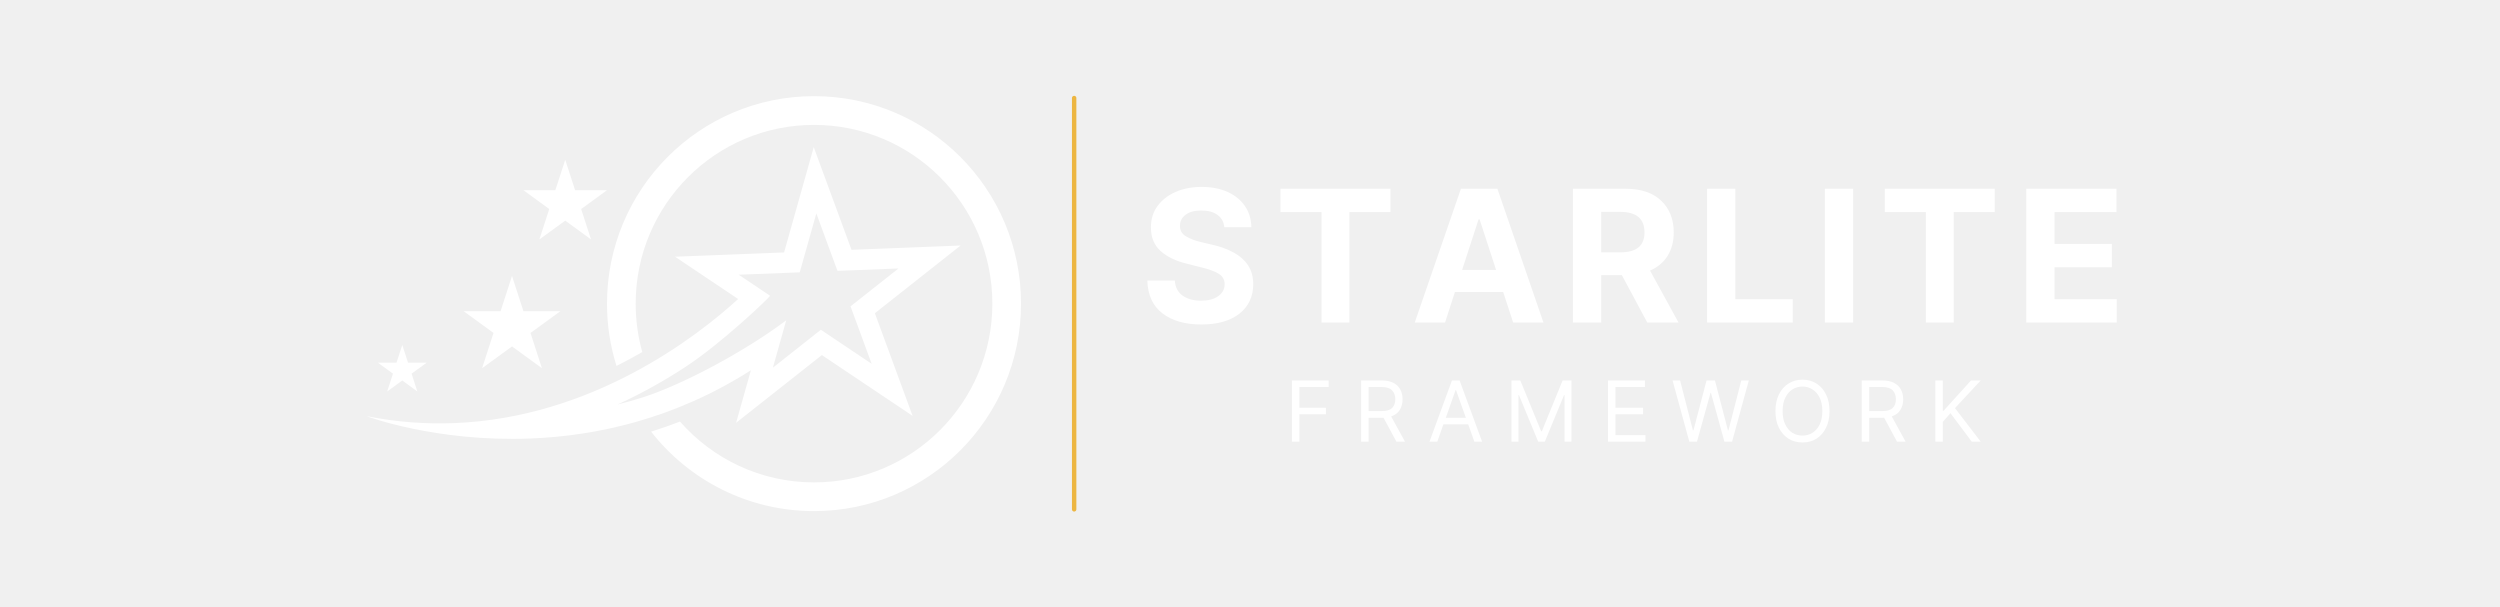
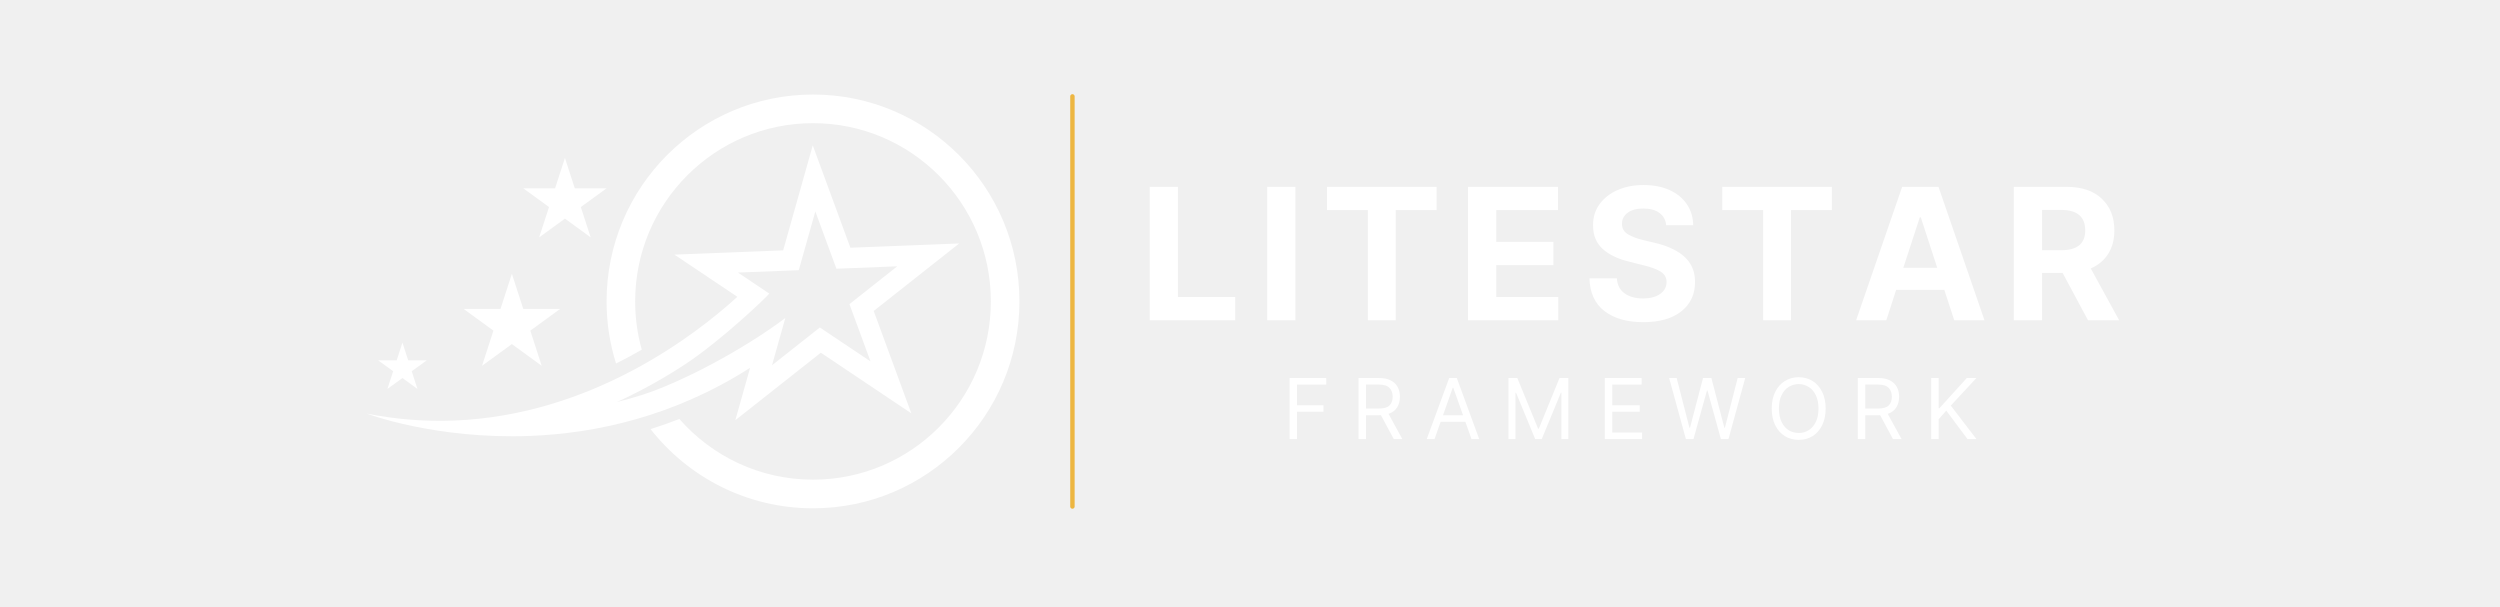
<svg xmlns="http://www.w3.org/2000/svg" width="400" zoomAndPan="magnify" viewBox="0 0 300 72.75" height="97" preserveAspectRatio="xMidYMid meet" version="1.0">
  <defs>
-     <clipPath id="4057413f7a">
-       <path d="M 43.984 17.617 L 115.801 17.617 L 115.801 52.996 L 43.984 52.996 Z M 43.984 17.617 " clip-rule="nonzero" />
+     <clipPath id="6648aff79c">
+       <path d="M 44.016 17.402 L 115.629 17.402 L 115.629 52.684 L 44.016 52.684 Z M 44.016 17.402 " clip-rule="nonzero" />
    </clipPath>
-     <clipPath id="932b96152a">
-       <path d="M 72.641 11.496 L 122.523 11.496 L 122.523 61.379 L 72.641 61.379 Z M 72.641 11.496 " clip-rule="nonzero" />
+     <clipPath id="ff720afe05">
+       <path d="M 72.59 11.297 L 122.332 11.297 L 122.332 61 L 72.59 61 Z M 72.59 11.297 " clip-rule="nonzero" />
    </clipPath>
  </defs>
-   <g clip-path="url(#4057413f7a)">
-     <path fill="#ffffff" d="M 74.094 48.543 C 77.266 47.094 80.023 45.496 82.281 44.012 C 86.594 41.18 92.113 35.914 92.414 35.496 L 90.395 34.141 L 88.641 32.965 L 94.188 32.75 L 95.969 32.68 L 96.453 30.961 L 97.961 25.609 L 99.879 30.828 L 100.496 32.5 L 102.277 32.434 L 107.82 32.215 L 103.461 35.656 L 102.062 36.762 L 102.68 38.438 L 104.598 43.656 L 99.984 40.566 L 98.504 39.57 L 97.105 40.676 L 92.746 44.121 L 93.496 41.461 L 94.254 38.77 L 94.348 38.438 C 89.043 42.414 81.621 46.25 77.184 47.668 C 76.168 47.992 75.137 48.285 74.094 48.543 Z M 63.66 52.621 C 71.523 52.312 80.891 50.309 90.109 44.43 L 88.332 50.734 L 98.625 42.609 L 109.512 49.906 L 104.984 37.586 L 115.27 29.461 L 102.18 29.977 L 97.648 17.656 L 94.09 30.293 L 81 30.805 L 88.578 35.883 C 83.594 40.43 71.082 50.125 54.504 50.773 C 51.156 50.902 47.637 50.668 43.984 49.938 C 43.984 49.938 52.234 53.066 63.66 52.621 " fill-opacity="1" fill-rule="nonzero" />
+   <g clip-path="url(#6648aff79c)">
+     <path fill="#ffffff" d="M 74.039 48.242 C 77.203 46.793 79.953 45.203 82.203 43.723 C 86.504 40.898 92.012 35.648 92.309 35.23 L 90.297 33.879 L 88.547 32.707 L 94.078 32.492 L 95.852 32.422 L 96.336 30.707 L 97.84 25.371 L 99.754 30.574 L 100.371 32.246 L 102.145 32.176 L 107.672 31.957 L 103.328 35.391 L 101.934 36.496 L 102.547 38.164 L 104.461 43.367 L 99.859 40.289 L 98.383 39.297 L 96.988 40.398 L 92.641 43.832 L 93.387 41.18 L 94.145 38.496 L 94.238 38.164 C 88.949 42.133 81.547 45.953 77.121 47.367 C 76.105 47.691 75.078 47.984 74.039 48.242 Z M 63.637 52.309 C 71.477 52 80.82 50.004 90.012 44.137 L 88.238 50.426 L 98.5 42.324 L 109.359 49.602 L 104.844 37.316 L 115.102 29.215 L 102.047 29.727 L 97.531 17.441 L 93.98 30.043 L 80.926 30.555 L 88.484 35.617 C 83.512 40.148 71.035 49.816 54.508 50.465 C 51.168 50.594 47.656 50.359 44.016 49.633 C 44.016 49.633 52.242 52.754 63.637 52.309 " fill-opacity="1" fill-rule="nonzero" />
  </g>
-   <g clip-path="url(#932b96152a)">
-     <path fill="#ffffff" d="M 97.68 11.539 C 83.961 11.539 72.84 22.688 72.84 36.438 C 72.84 39.043 73.238 41.551 73.98 43.91 C 75.059 43.371 76.09 42.812 77.074 42.246 C 76.555 40.398 76.281 38.449 76.281 36.438 C 76.281 24.59 85.863 14.988 97.68 14.988 C 109.504 14.988 119.082 24.59 119.082 36.438 C 119.082 48.285 109.504 57.887 97.68 57.887 C 91.27 57.887 85.52 55.062 81.598 50.586 C 80.457 51.031 79.301 51.434 78.133 51.801 C 82.68 57.605 89.746 61.332 97.68 61.332 C 111.402 61.332 122.523 50.184 122.523 36.438 C 122.523 22.688 111.402 11.539 97.68 11.539 " fill-opacity="1" fill-rule="nonzero" />
+   <g clip-path="url(#ff720afe05)">
+     <path fill="#ffffff" d="M 97.562 11.344 C 83.879 11.344 72.789 22.457 72.789 36.168 C 72.789 38.766 73.188 41.27 73.926 43.621 C 75 43.082 76.031 42.527 77.012 41.961 C 76.496 40.121 76.219 38.176 76.219 36.168 C 76.219 24.355 85.777 14.781 97.562 14.781 C 109.348 14.781 118.902 24.355 118.902 36.168 C 118.902 47.984 109.348 57.559 97.562 57.559 C 91.168 57.559 85.434 54.742 81.523 50.277 C 80.383 50.723 79.23 51.125 78.066 51.492 C 82.602 57.277 89.648 60.996 97.562 60.996 C 111.242 60.996 122.332 49.879 122.332 36.168 C 122.332 22.457 111.242 11.344 97.562 11.344 " fill-opacity="1" fill-rule="nonzero" />
  </g>
-   <path fill="#ffffff" d="M 61.441 33.113 L 62.812 37.34 L 67.25 37.34 L 63.66 39.953 L 65.031 44.184 L 61.441 41.57 L 57.852 44.184 L 59.223 39.953 L 55.637 37.34 L 60.07 37.34 L 61.441 33.113 " fill-opacity="1" fill-rule="nonzero" />
-   <path fill="#ffffff" d="M 67.828 19.176 L 69.012 22.824 L 72.84 22.824 L 69.738 25.082 L 70.922 28.73 L 67.828 26.473 L 64.727 28.73 L 65.91 25.082 L 62.812 22.824 L 66.641 22.824 L 67.828 19.176 " fill-opacity="1" fill-rule="nonzero" />
-   <path fill="#ffffff" d="M 48.273 41.395 L 48.965 43.523 L 51.199 43.523 L 49.391 44.84 L 50.078 46.973 L 48.273 45.656 L 46.465 46.973 L 47.156 44.84 L 45.348 43.523 L 47.582 43.523 L 48.273 41.395 " fill-opacity="1" fill-rule="nonzero" />
-   <path fill="#ffffff" d="M 146.914 27.262 C 146.855 26.637 146.586 26.145 146.105 25.793 C 145.625 25.438 144.98 25.262 144.172 25.262 C 143.336 25.262 142.703 25.434 142.262 25.781 C 141.816 26.121 141.598 26.547 141.598 27.062 C 141.578 27.637 141.824 28.074 142.328 28.367 C 142.836 28.664 143.434 28.891 144.129 29.051 L 145.578 29.395 C 146.504 29.609 147.328 29.914 148.055 30.312 C 148.781 30.707 149.352 31.215 149.766 31.84 C 150.18 32.465 150.387 33.227 150.387 34.117 C 150.387 35.582 149.836 36.754 148.738 37.633 C 147.637 38.504 146.109 38.938 144.152 38.938 C 142.203 38.938 140.648 38.492 139.484 37.598 C 138.328 36.707 137.727 35.395 137.684 33.664 L 140.977 33.664 C 141.027 34.469 141.344 35.074 141.918 35.477 C 142.496 35.883 143.234 36.082 144.117 36.082 C 144.98 36.082 145.668 35.906 146.184 35.543 C 146.699 35.176 146.957 34.695 146.957 34.105 C 146.957 33.57 146.723 33.152 146.25 32.855 C 145.777 32.562 145.105 32.312 144.238 32.105 L 142.48 31.66 C 141.133 31.34 140.062 30.828 139.273 30.125 C 138.492 29.418 138.105 28.473 138.113 27.285 C 138.105 26.32 138.363 25.469 138.887 24.742 C 139.418 24.012 140.141 23.445 141.055 23.039 C 141.977 22.633 143.023 22.43 144.195 22.43 C 145.391 22.43 146.43 22.633 147.324 23.039 C 148.215 23.445 148.906 24.012 149.402 24.742 C 149.895 25.469 150.148 26.312 150.164 27.262 Z M 146.914 27.262 " fill-opacity="1" fill-rule="nonzero" />
-   <path fill="#ffffff" d="M 153.66 25.449 L 153.66 22.652 L 166.852 22.652 L 166.852 25.449 L 161.93 25.449 L 161.93 38.703 L 158.582 38.703 L 158.582 25.449 Z M 153.66 25.449 " fill-opacity="1" fill-rule="nonzero" />
-   <path fill="#ffffff" d="M 173.406 38.703 L 169.77 38.703 L 175.309 22.652 L 179.688 22.652 L 185.215 38.703 L 181.578 38.703 L 180.383 35.043 L 174.59 35.043 Z M 175.453 32.391 L 179.531 32.391 L 177.551 26.32 L 177.43 26.32 Z M 175.453 32.391 " fill-opacity="1" fill-rule="nonzero" />
-   <path fill="#ffffff" d="M 188.75 38.703 L 188.75 22.652 L 195.086 22.652 C 196.914 22.652 198.328 23.125 199.332 24.078 C 200.34 25.027 200.848 26.301 200.848 27.891 C 200.848 28.992 200.598 29.93 200.105 30.711 C 199.617 31.484 198.918 32.07 198.004 32.469 L 201.422 38.703 L 197.672 38.703 L 194.621 33.012 L 192.145 33.012 L 192.145 38.703 Z M 192.145 30.281 L 194.457 30.281 C 196.379 30.281 197.34 29.484 197.34 27.891 C 197.34 26.25 196.371 25.426 194.434 25.426 L 192.145 25.426 Z M 192.145 30.281 " fill-opacity="1" fill-rule="nonzero" />
-   <path fill="#ffffff" d="M 204.848 38.703 L 204.848 22.652 L 208.242 22.652 L 208.242 35.906 L 215.129 35.906 L 215.129 38.703 Z M 204.848 38.703 " fill-opacity="1" fill-rule="nonzero" />
-   <path fill="#ffffff" d="M 218.984 22.652 L 222.379 22.652 L 222.379 38.703 L 218.984 38.703 Z M 218.984 22.652 " fill-opacity="1" fill-rule="nonzero" />
-   <path fill="#ffffff" d="M 226.18 25.449 L 226.18 22.652 L 239.371 22.652 L 239.371 25.449 L 234.449 25.449 L 234.449 38.703 L 231.102 38.703 L 231.102 25.449 Z M 226.18 25.449 " fill-opacity="1" fill-rule="nonzero" />
-   <path fill="#ffffff" d="M 243.152 38.703 L 243.152 22.652 L 253.977 22.652 L 253.977 25.449 L 246.547 25.449 L 246.547 29.273 L 253.422 29.273 L 253.422 32.07 L 246.547 32.07 L 246.547 35.906 L 254.008 35.906 L 254.008 38.703 Z M 243.152 38.703 " fill-opacity="1" fill-rule="nonzero" />
-   <path fill="#ffffff" d="M 155.031 53 L 155.031 45.656 L 159.441 45.656 L 159.441 46.441 L 155.926 46.441 L 155.926 48.93 L 159.109 48.93 L 159.109 49.715 L 155.926 49.715 L 155.926 53 Z M 155.031 53 " fill-opacity="1" fill-rule="nonzero" />
-   <path fill="#ffffff" d="M 163.336 53 L 163.336 45.656 L 165.82 45.656 C 166.395 45.656 166.863 45.758 167.227 45.957 C 167.594 46.148 167.867 46.414 168.043 46.754 C 168.219 47.094 168.309 47.48 168.309 47.914 C 168.309 48.398 168.199 48.824 167.977 49.184 C 167.758 49.547 167.406 49.809 166.938 49.969 L 168.598 53 L 167.57 53 L 166.02 50.125 C 165.961 50.133 165.898 50.137 165.832 50.137 L 164.23 50.137 L 164.23 53 Z M 164.23 49.328 L 165.801 49.328 C 166.387 49.328 166.809 49.203 167.059 48.953 C 167.309 48.695 167.438 48.348 167.438 47.914 C 167.438 47.469 167.309 47.117 167.059 46.852 C 166.809 46.582 166.387 46.441 165.789 46.441 L 164.23 46.441 Z M 164.23 49.328 " fill-opacity="1" fill-rule="nonzero" />
-   <path fill="#ffffff" d="M 172.477 53 L 171.539 53 L 174.234 45.656 L 175.152 45.656 L 177.852 53 L 176.922 53 L 176.184 50.922 L 173.207 50.922 Z M 173.496 50.137 L 175.906 50.137 L 174.723 46.816 L 174.668 46.816 Z M 173.496 50.137 " fill-opacity="1" fill-rule="nonzero" />
-   <path fill="#ffffff" d="M 181.375 45.656 L 182.438 45.656 L 184.938 51.75 L 185.023 51.75 L 187.512 45.656 L 188.574 45.656 L 188.574 53 L 187.746 53 L 187.746 47.426 L 187.68 47.426 L 185.379 53 L 184.582 53 L 182.281 47.426 L 182.215 47.426 L 182.215 53 L 181.375 53 Z M 181.375 45.656 " fill-opacity="1" fill-rule="nonzero" />
-   <path fill="#ffffff" d="M 192.961 53 L 192.961 45.656 L 197.395 45.656 L 197.395 46.441 L 193.859 46.441 L 193.859 48.93 L 197.164 48.93 L 197.164 49.715 L 193.859 49.715 L 193.859 52.215 L 197.453 52.215 L 197.453 53 Z M 192.961 53 " fill-opacity="1" fill-rule="nonzero" />
-   <path fill="#ffffff" d="M 202.719 53 L 200.707 45.656 L 201.613 45.656 L 203.148 51.637 L 203.215 51.637 L 204.785 45.656 L 205.793 45.656 L 207.352 51.637 L 207.418 51.637 L 208.953 45.656 L 209.859 45.656 L 207.848 53 L 206.93 53 L 205.316 47.148 L 205.262 47.148 L 203.637 53 Z M 202.719 53 " fill-opacity="1" fill-rule="nonzero" />
-   <path fill="#ffffff" d="M 219.543 49.328 C 219.543 50.102 219.402 50.773 219.121 51.34 C 218.84 51.902 218.461 52.336 217.973 52.645 C 217.488 52.949 216.93 53.098 216.305 53.098 C 215.676 53.098 215.113 52.949 214.625 52.645 C 214.137 52.336 213.754 51.902 213.473 51.34 C 213.191 50.773 213.055 50.102 213.055 49.328 C 213.055 48.555 213.191 47.887 213.473 47.328 C 213.754 46.762 214.137 46.328 214.625 46.023 C 215.113 45.711 215.676 45.559 216.305 45.559 C 216.93 45.559 217.488 45.711 217.973 46.023 C 218.461 46.328 218.84 46.762 219.121 47.328 C 219.402 47.887 219.543 48.555 219.543 49.328 Z M 218.68 49.328 C 218.68 48.695 218.574 48.16 218.359 47.727 C 218.145 47.281 217.855 46.949 217.496 46.73 C 217.145 46.504 216.746 46.387 216.305 46.387 C 215.852 46.387 215.445 46.504 215.086 46.73 C 214.734 46.949 214.449 47.281 214.234 47.727 C 214.02 48.16 213.914 48.695 213.914 49.328 C 213.914 49.965 214.02 50.5 214.234 50.941 C 214.449 51.379 214.734 51.711 215.086 51.938 C 215.445 52.16 215.852 52.27 216.305 52.27 C 216.746 52.27 217.145 52.16 217.496 51.938 C 217.855 51.711 218.145 51.379 218.359 50.941 C 218.574 50.5 218.68 49.965 218.68 49.328 Z M 218.68 49.328 " fill-opacity="1" fill-rule="nonzero" />
-   <path fill="#ffffff" d="M 223.406 53 L 223.406 45.656 L 225.895 45.656 C 226.469 45.656 226.938 45.758 227.301 45.957 C 227.668 46.148 227.941 46.414 228.117 46.754 C 228.293 47.094 228.383 47.48 228.383 47.914 C 228.383 48.398 228.273 48.824 228.051 49.184 C 227.832 49.547 227.48 49.809 227.012 49.969 L 228.672 53 L 227.641 53 L 226.094 50.125 C 226.035 50.133 225.973 50.137 225.906 50.137 L 224.305 50.137 L 224.305 53 Z M 224.305 49.328 L 225.875 49.328 C 226.461 49.328 226.883 49.203 227.133 48.953 C 227.383 48.695 227.508 48.348 227.508 47.914 C 227.508 47.469 227.383 47.117 227.133 46.852 C 226.883 46.582 226.461 46.441 225.863 46.441 L 224.305 46.441 Z M 224.305 49.328 " fill-opacity="1" fill-rule="nonzero" />
-   <path fill="#ffffff" d="M 232.242 53 L 232.242 45.656 L 233.137 45.656 L 233.137 49.293 L 233.227 49.293 L 236.52 45.656 L 237.684 45.656 L 234.598 48.973 L 237.684 53 L 236.609 53 L 234.055 49.582 L 233.137 50.621 L 233.137 53 Z M 232.242 53 " fill-opacity="1" fill-rule="nonzero" />
-   <path stroke-linecap="round" transform="matrix(0, 0.532268, -0.530676, 0, 129.1634, 11.49745)" fill="none" stroke-linejoin="miter" d="M 0.504 0.499 L 93.23 0.499 " stroke="#edb641" stroke-width="1" stroke-opacity="1" stroke-miterlimit="4" />
+   <path fill="#ffffff" d="M 61.426 32.855 L 62.793 37.07 L 67.215 37.07 L 63.637 39.676 L 65.004 43.895 L 61.426 41.289 L 57.844 43.895 L 59.211 39.676 L 55.633 37.07 L 60.059 37.07 L 61.426 32.855 " fill-opacity="1" fill-rule="nonzero" />
+   <path fill="#ffffff" d="M 67.793 18.953 L 68.973 22.598 L 72.789 22.598 L 69.699 24.844 L 70.879 28.484 L 67.793 26.234 L 64.699 28.484 L 65.883 24.844 L 62.793 22.598 L 66.609 22.598 L 67.793 18.953 " fill-opacity="1" fill-rule="nonzero" />
+   <path fill="#ffffff" d="M 48.293 41.113 L 48.98 43.238 L 51.211 43.238 L 49.406 44.547 L 50.094 46.672 L 48.293 45.363 L 46.488 46.672 L 47.18 44.547 L 45.375 43.238 L 47.602 43.238 L 48.293 41.113 " fill-opacity="1" fill-rule="nonzero" />
+   <path fill="#ffffff" d="M 137.969 38.43 L 137.969 22.422 L 141.352 22.422 L 141.352 35.641 L 148.223 35.641 L 148.223 38.43 Z M 137.969 38.43 " fill-opacity="1" fill-rule="nonzero" />
+   <path fill="#ffffff" d="M 152.066 22.422 L 155.449 22.422 L 155.449 38.43 L 152.066 38.43 Z M 152.066 22.422 " fill-opacity="1" fill-rule="nonzero" />
+   <path fill="#ffffff" d="M 159.242 25.211 L 159.242 22.422 L 172.395 22.422 L 172.395 25.211 L 167.488 25.211 L 167.488 38.43 L 164.148 38.43 L 164.148 25.211 Z M 159.242 25.211 " fill-opacity="1" fill-rule="nonzero" />
+   <path fill="#ffffff" d="M 176.164 38.43 L 176.164 22.422 L 186.957 22.422 L 186.957 25.211 L 179.551 25.211 L 179.551 29.027 L 186.406 29.027 L 186.406 31.816 L 179.551 31.816 L 179.551 35.641 L 186.992 35.641 L 186.992 38.43 Z M 176.164 38.43 " fill-opacity="1" fill-rule="nonzero" />
+   <path fill="#ffffff" d="M 199.941 27.02 C 199.883 26.398 199.613 25.906 199.137 25.555 C 198.66 25.199 198.016 25.023 197.207 25.023 C 196.375 25.023 195.742 25.199 195.301 25.543 C 194.859 25.883 194.641 26.309 194.641 26.82 C 194.625 27.395 194.867 27.828 195.367 28.121 C 195.875 28.418 196.473 28.645 197.164 28.805 L 198.609 29.148 C 199.535 29.363 200.355 29.664 201.078 30.062 C 201.805 30.453 202.375 30.961 202.789 31.582 C 203.199 32.211 203.406 32.969 203.406 33.855 C 203.406 35.316 202.855 36.488 201.762 37.359 C 200.664 38.23 199.141 38.66 197.188 38.66 C 195.246 38.66 193.695 38.219 192.535 37.328 C 191.379 36.441 190.781 35.133 190.738 33.402 L 194.023 33.402 C 194.074 34.203 194.387 34.809 194.961 35.211 C 195.539 35.617 196.273 35.816 197.152 35.816 C 198.016 35.816 198.699 35.637 199.215 35.277 C 199.727 34.91 199.988 34.434 199.988 33.844 C 199.988 33.309 199.75 32.895 199.281 32.598 C 198.809 32.305 198.141 32.055 197.273 31.848 L 195.523 31.406 C 194.176 31.086 193.109 30.574 192.324 29.875 C 191.547 29.168 191.16 28.227 191.168 27.043 C 191.16 26.078 191.414 25.234 191.938 24.508 C 192.469 23.777 193.188 23.215 194.102 22.809 C 195.02 22.406 196.062 22.203 197.23 22.203 C 198.422 22.203 199.461 22.406 200.352 22.809 C 201.238 23.215 201.93 23.777 202.422 24.508 C 202.914 25.234 203.168 26.07 203.184 27.02 Z M 199.941 27.02 " fill-opacity="1" fill-rule="nonzero" />
+   <path fill="#ffffff" d="M 206.672 25.211 L 206.672 22.422 L 219.824 22.422 L 219.824 25.211 L 214.918 25.211 L 214.918 38.43 L 211.574 38.43 L 211.574 25.211 Z M 206.672 25.211 " fill-opacity="1" fill-rule="nonzero" />
+   <path fill="#ffffff" d="M 226.359 38.43 L 222.734 38.43 L 228.258 22.422 L 232.621 22.422 L 238.137 38.43 L 234.508 38.43 L 233.316 34.781 L 227.539 34.781 Z M 228.398 32.137 L 232.469 32.137 L 230.496 26.082 L 230.375 26.082 Z M 228.398 32.137 " fill-opacity="1" fill-rule="nonzero" />
+   <path fill="#ffffff" d="M 241.66 38.43 L 241.66 22.422 L 247.98 22.422 C 249.801 22.422 251.211 22.895 252.211 23.844 C 253.219 24.793 253.723 26.059 253.723 27.648 C 253.723 28.746 253.477 29.684 252.984 30.461 C 252.5 31.23 251.801 31.816 250.891 32.211 L 254.297 38.43 L 250.559 38.43 L 247.516 32.754 L 245.047 32.754 L 245.047 38.43 Z M 245.047 30.027 L 247.352 30.027 C 249.27 30.027 250.227 29.234 250.227 27.648 C 250.227 26.012 249.262 25.191 247.328 25.191 L 245.047 25.191 Z M 245.047 30.027 " fill-opacity="1" fill-rule="nonzero" />
+   <path fill="#ffffff" d="M 154.75 52.684 L 154.75 45.363 L 159.148 45.363 L 159.148 46.148 L 155.641 46.148 L 155.641 48.629 L 158.816 48.629 L 158.816 49.41 L 155.641 49.41 L 155.641 52.684 Z M 154.75 52.684 " fill-opacity="1" fill-rule="nonzero" />
+   <path fill="#ffffff" d="M 163.027 52.684 L 163.027 45.363 L 165.512 45.363 C 166.082 45.363 166.551 45.465 166.91 45.66 C 167.277 45.855 167.551 46.117 167.727 46.457 C 167.902 46.793 167.992 47.18 167.992 47.613 C 167.992 48.098 167.879 48.523 167.66 48.879 C 167.438 49.242 167.094 49.504 166.625 49.664 L 168.277 52.684 L 167.25 52.684 L 165.707 49.816 C 165.648 49.824 165.586 49.828 165.52 49.828 L 163.922 49.828 L 163.922 52.684 Z M 163.922 49.023 L 165.488 49.023 C 166.074 49.023 166.492 48.898 166.746 48.648 C 166.992 48.395 167.121 48.047 167.121 47.613 C 167.121 47.172 166.992 46.82 166.746 46.555 C 166.492 46.285 166.07 46.148 165.477 46.148 L 163.922 46.148 Z M 163.922 49.023 " fill-opacity="1" fill-rule="nonzero" />
+   <path fill="#ffffff" d="M 172.148 52.684 L 171.211 52.684 L 173.902 45.363 L 174.816 45.363 L 177.504 52.684 L 176.578 52.684 L 175.84 50.613 L 172.875 50.613 Z M 173.16 49.828 L 175.566 49.828 L 174.387 46.52 L 174.332 46.52 Z M 173.16 49.828 " fill-opacity="1" fill-rule="nonzero" />
+   <path fill="#ffffff" d="M 181.02 45.363 L 182.078 45.363 L 184.57 51.438 L 184.66 51.438 L 187.141 45.363 L 188.199 45.363 L 188.199 52.684 L 187.371 52.684 L 187.371 47.129 L 187.305 47.129 L 185.012 52.684 L 184.219 52.684 L 181.926 47.129 L 181.859 47.129 L 181.859 52.684 L 181.02 52.684 Z M 181.02 45.363 " fill-opacity="1" fill-rule="nonzero" />
+   <path fill="#ffffff" d="M 192.574 52.684 L 192.574 45.363 L 196.996 45.363 L 196.996 46.148 L 193.469 46.148 L 193.469 48.629 L 196.766 48.629 L 196.766 49.41 L 193.469 49.41 L 193.469 51.902 L 197.051 51.902 L 197.051 52.684 Z M 192.574 52.684 " fill-opacity="1" fill-rule="nonzero" />
+   <path fill="#ffffff" d="M 202.305 52.684 L 200.297 45.363 L 201.199 45.363 L 202.734 51.328 L 202.801 51.328 L 204.363 45.363 L 205.367 45.363 L 206.922 51.328 L 206.988 51.328 L 208.52 45.363 L 209.426 45.363 L 207.418 52.684 L 206.504 52.684 L 204.895 46.852 L 204.84 46.852 L 203.219 52.684 Z M 202.305 52.684 " fill-opacity="1" fill-rule="nonzero" />
+   <path fill="#ffffff" d="M 219.078 49.023 C 219.078 49.797 218.938 50.465 218.66 51.031 C 218.379 51.59 218 52.023 217.516 52.332 C 217.031 52.633 216.473 52.785 215.852 52.785 C 215.223 52.785 214.664 52.633 214.176 52.332 C 213.688 52.023 213.305 51.59 213.027 51.031 C 212.746 50.465 212.609 49.797 212.609 49.023 C 212.609 48.254 212.746 47.59 213.027 47.027 C 213.305 46.465 213.688 46.031 214.176 45.727 C 214.664 45.418 215.223 45.266 215.852 45.266 C 216.473 45.266 217.031 45.418 217.516 45.727 C 218 46.031 218.379 46.465 218.66 47.027 C 218.938 47.59 219.078 48.254 219.078 49.023 Z M 218.219 49.023 C 218.219 48.395 218.113 47.859 217.898 47.426 C 217.684 46.984 217.398 46.652 217.039 46.434 C 216.688 46.207 216.289 46.09 215.852 46.09 C 215.402 46.09 214.996 46.207 214.637 46.434 C 214.285 46.652 214 46.984 213.789 47.426 C 213.574 47.859 213.469 48.395 213.469 49.023 C 213.469 49.656 213.574 50.191 213.789 50.633 C 214 51.07 214.285 51.398 214.637 51.625 C 214.996 51.848 215.402 51.957 215.852 51.957 C 216.289 51.957 216.688 51.848 217.039 51.625 C 217.398 51.398 217.684 51.07 217.898 50.633 C 218.113 50.191 218.219 49.656 218.219 49.023 Z M 218.219 49.023 " fill-opacity="1" fill-rule="nonzero" />
+   <path fill="#ffffff" d="M 222.934 52.684 L 222.934 45.363 L 225.414 45.363 C 225.988 45.363 226.453 45.465 226.816 45.66 C 227.18 45.855 227.453 46.117 227.629 46.457 C 227.809 46.793 227.895 47.18 227.895 47.613 C 227.895 48.098 227.785 48.523 227.562 48.879 C 227.344 49.242 226.996 49.504 226.527 49.664 L 228.184 52.684 L 227.156 52.684 L 225.613 49.816 C 225.551 49.824 225.492 49.828 225.426 49.828 L 223.828 49.828 L 223.828 52.684 Z M 223.828 49.023 L 225.391 49.023 C 225.98 49.023 226.398 48.898 226.648 48.648 C 226.898 48.395 227.023 48.047 227.023 47.613 C 227.023 47.172 226.898 46.82 226.648 46.555 C 226.398 46.285 225.977 46.148 225.383 46.148 L 223.828 46.148 Z M 223.828 49.023 " fill-opacity="1" fill-rule="nonzero" />
+   <path fill="#ffffff" d="M 231.742 52.684 L 231.742 45.363 L 232.637 45.363 L 232.637 48.992 L 232.727 48.992 L 236.012 45.363 L 237.168 45.363 L 234.094 48.672 L 237.168 52.684 L 236.098 52.684 L 233.551 49.277 L 232.637 50.312 L 232.637 52.684 Z M 231.742 52.684 " fill-opacity="1" fill-rule="nonzero" />
+   <path stroke-linecap="round" transform="matrix(0, 0.530769, -0.529182, 0, 128.9549, 11.29998)" fill="none" stroke-linejoin="miter" d="M 0.502 0.498 L 93.226 0.498 " stroke="#edb641" stroke-width="1" stroke-opacity="1" stroke-miterlimit="4" />
</svg>
